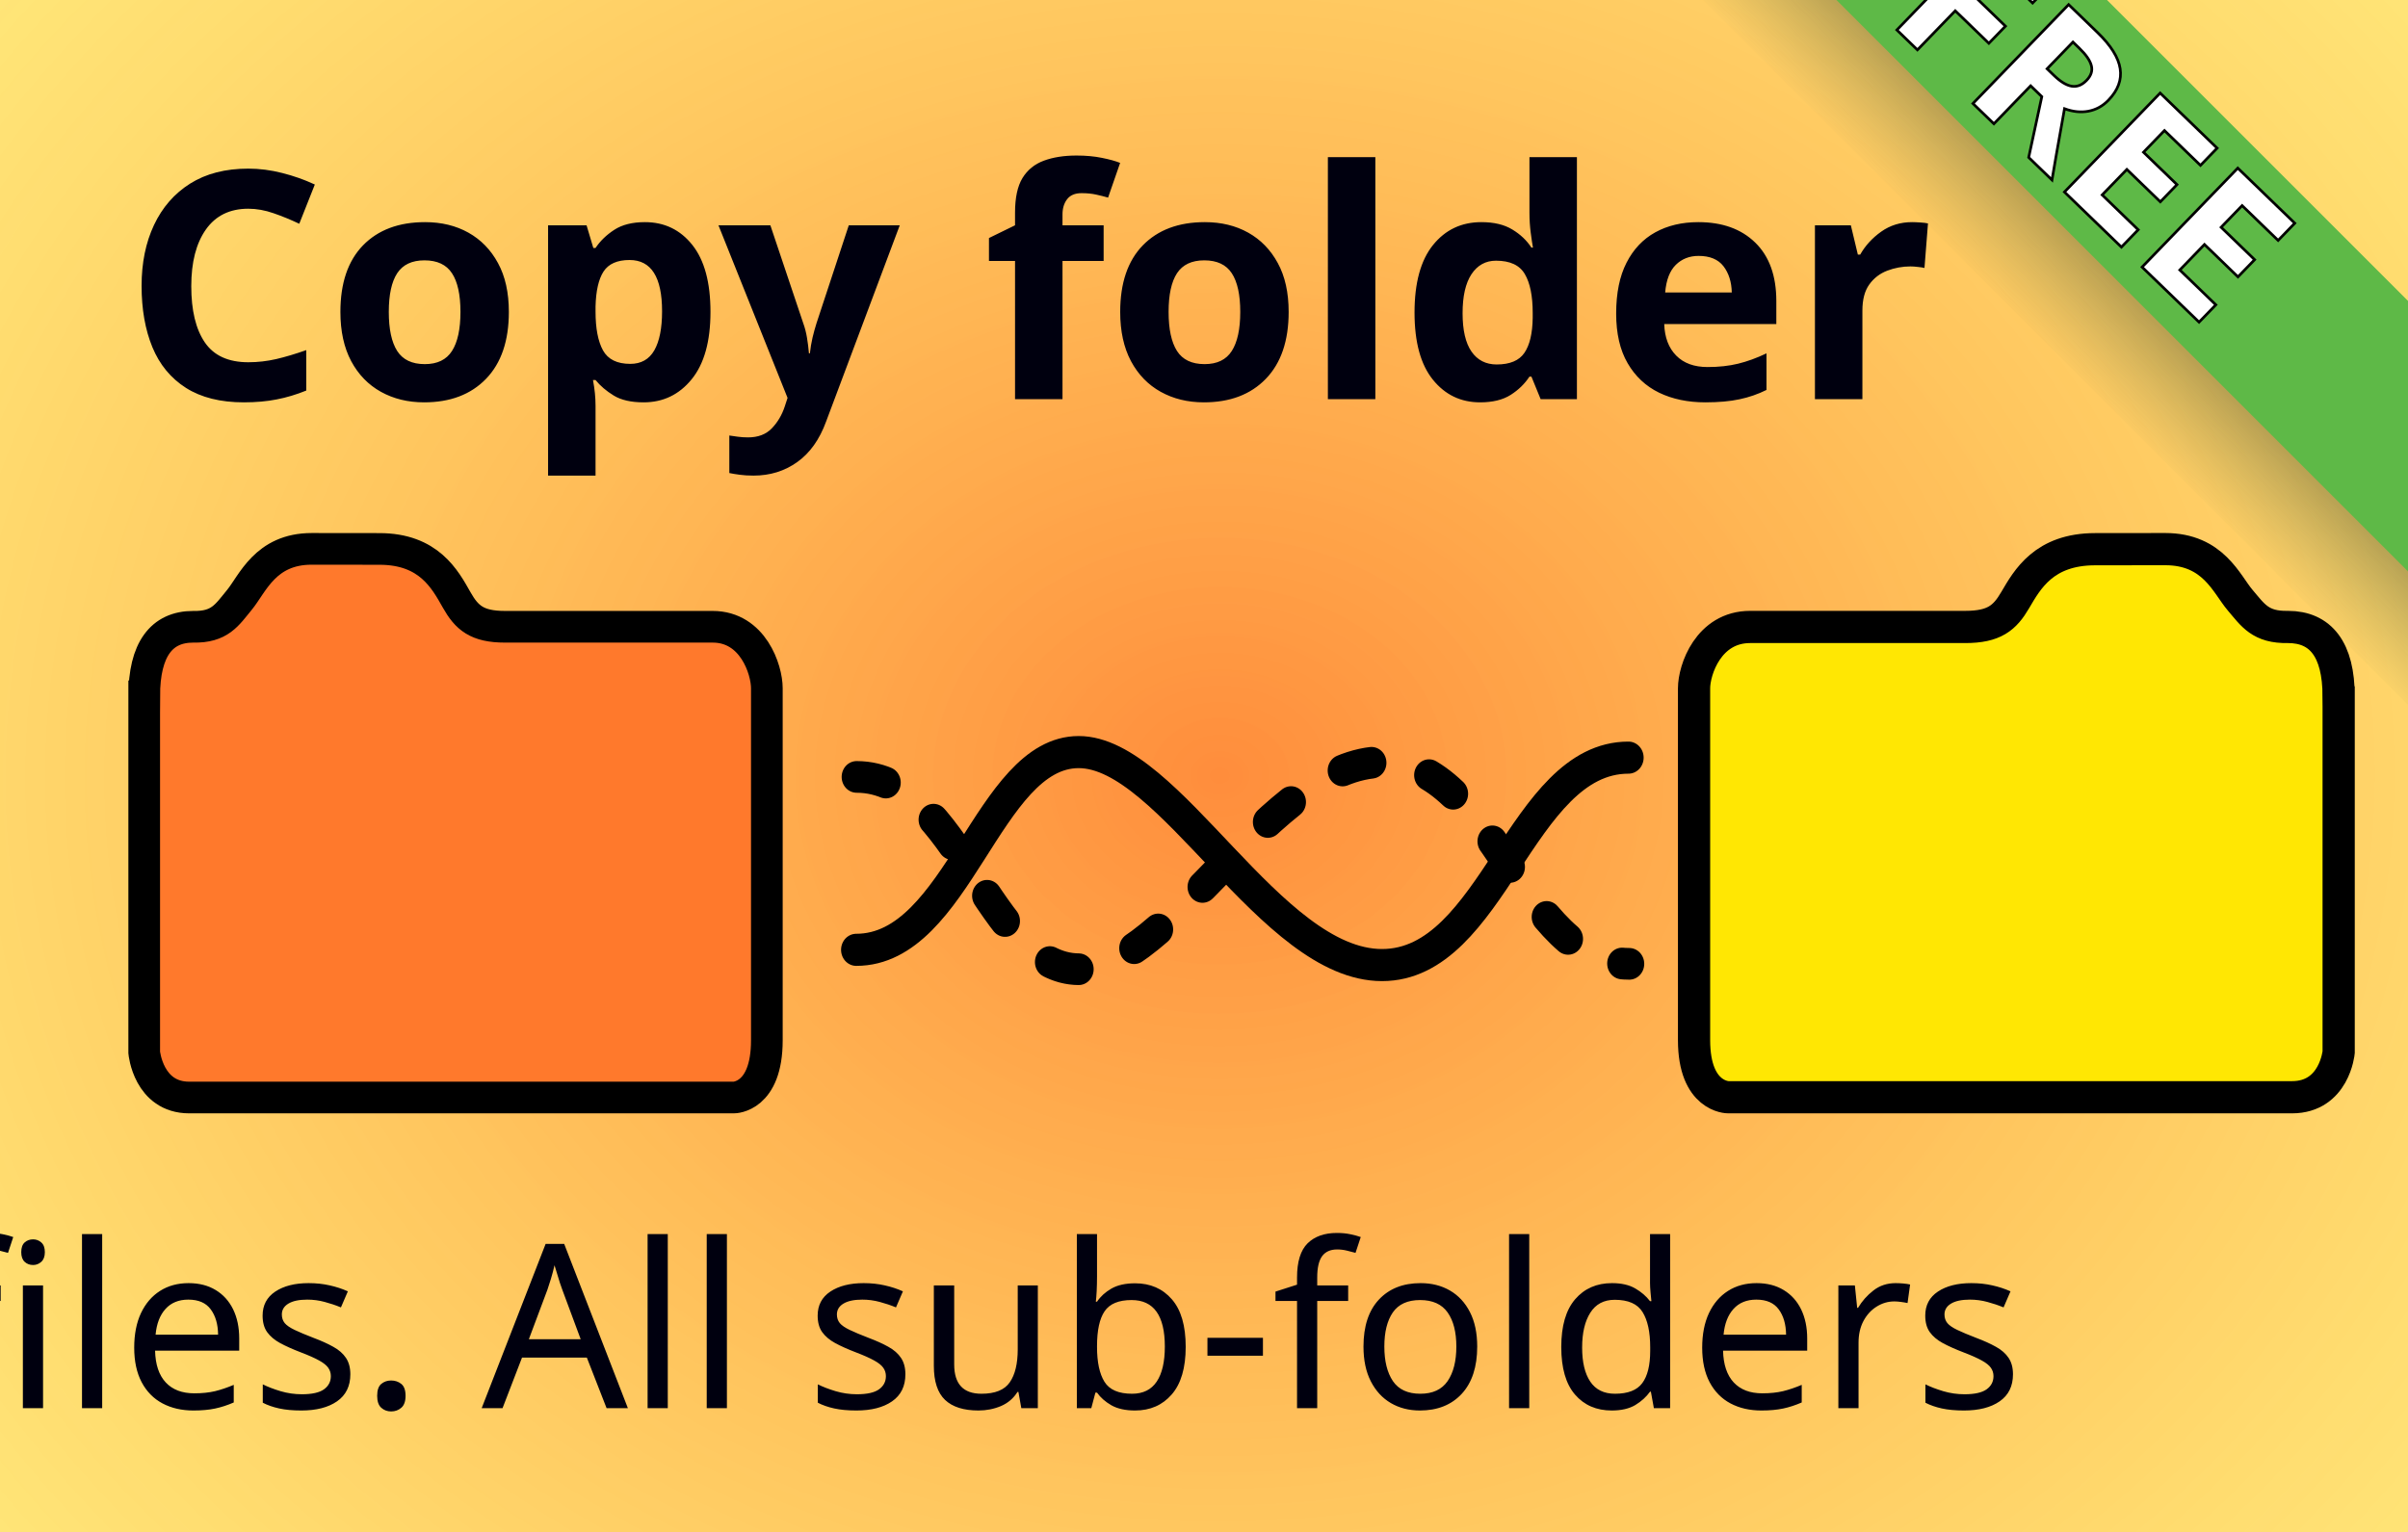
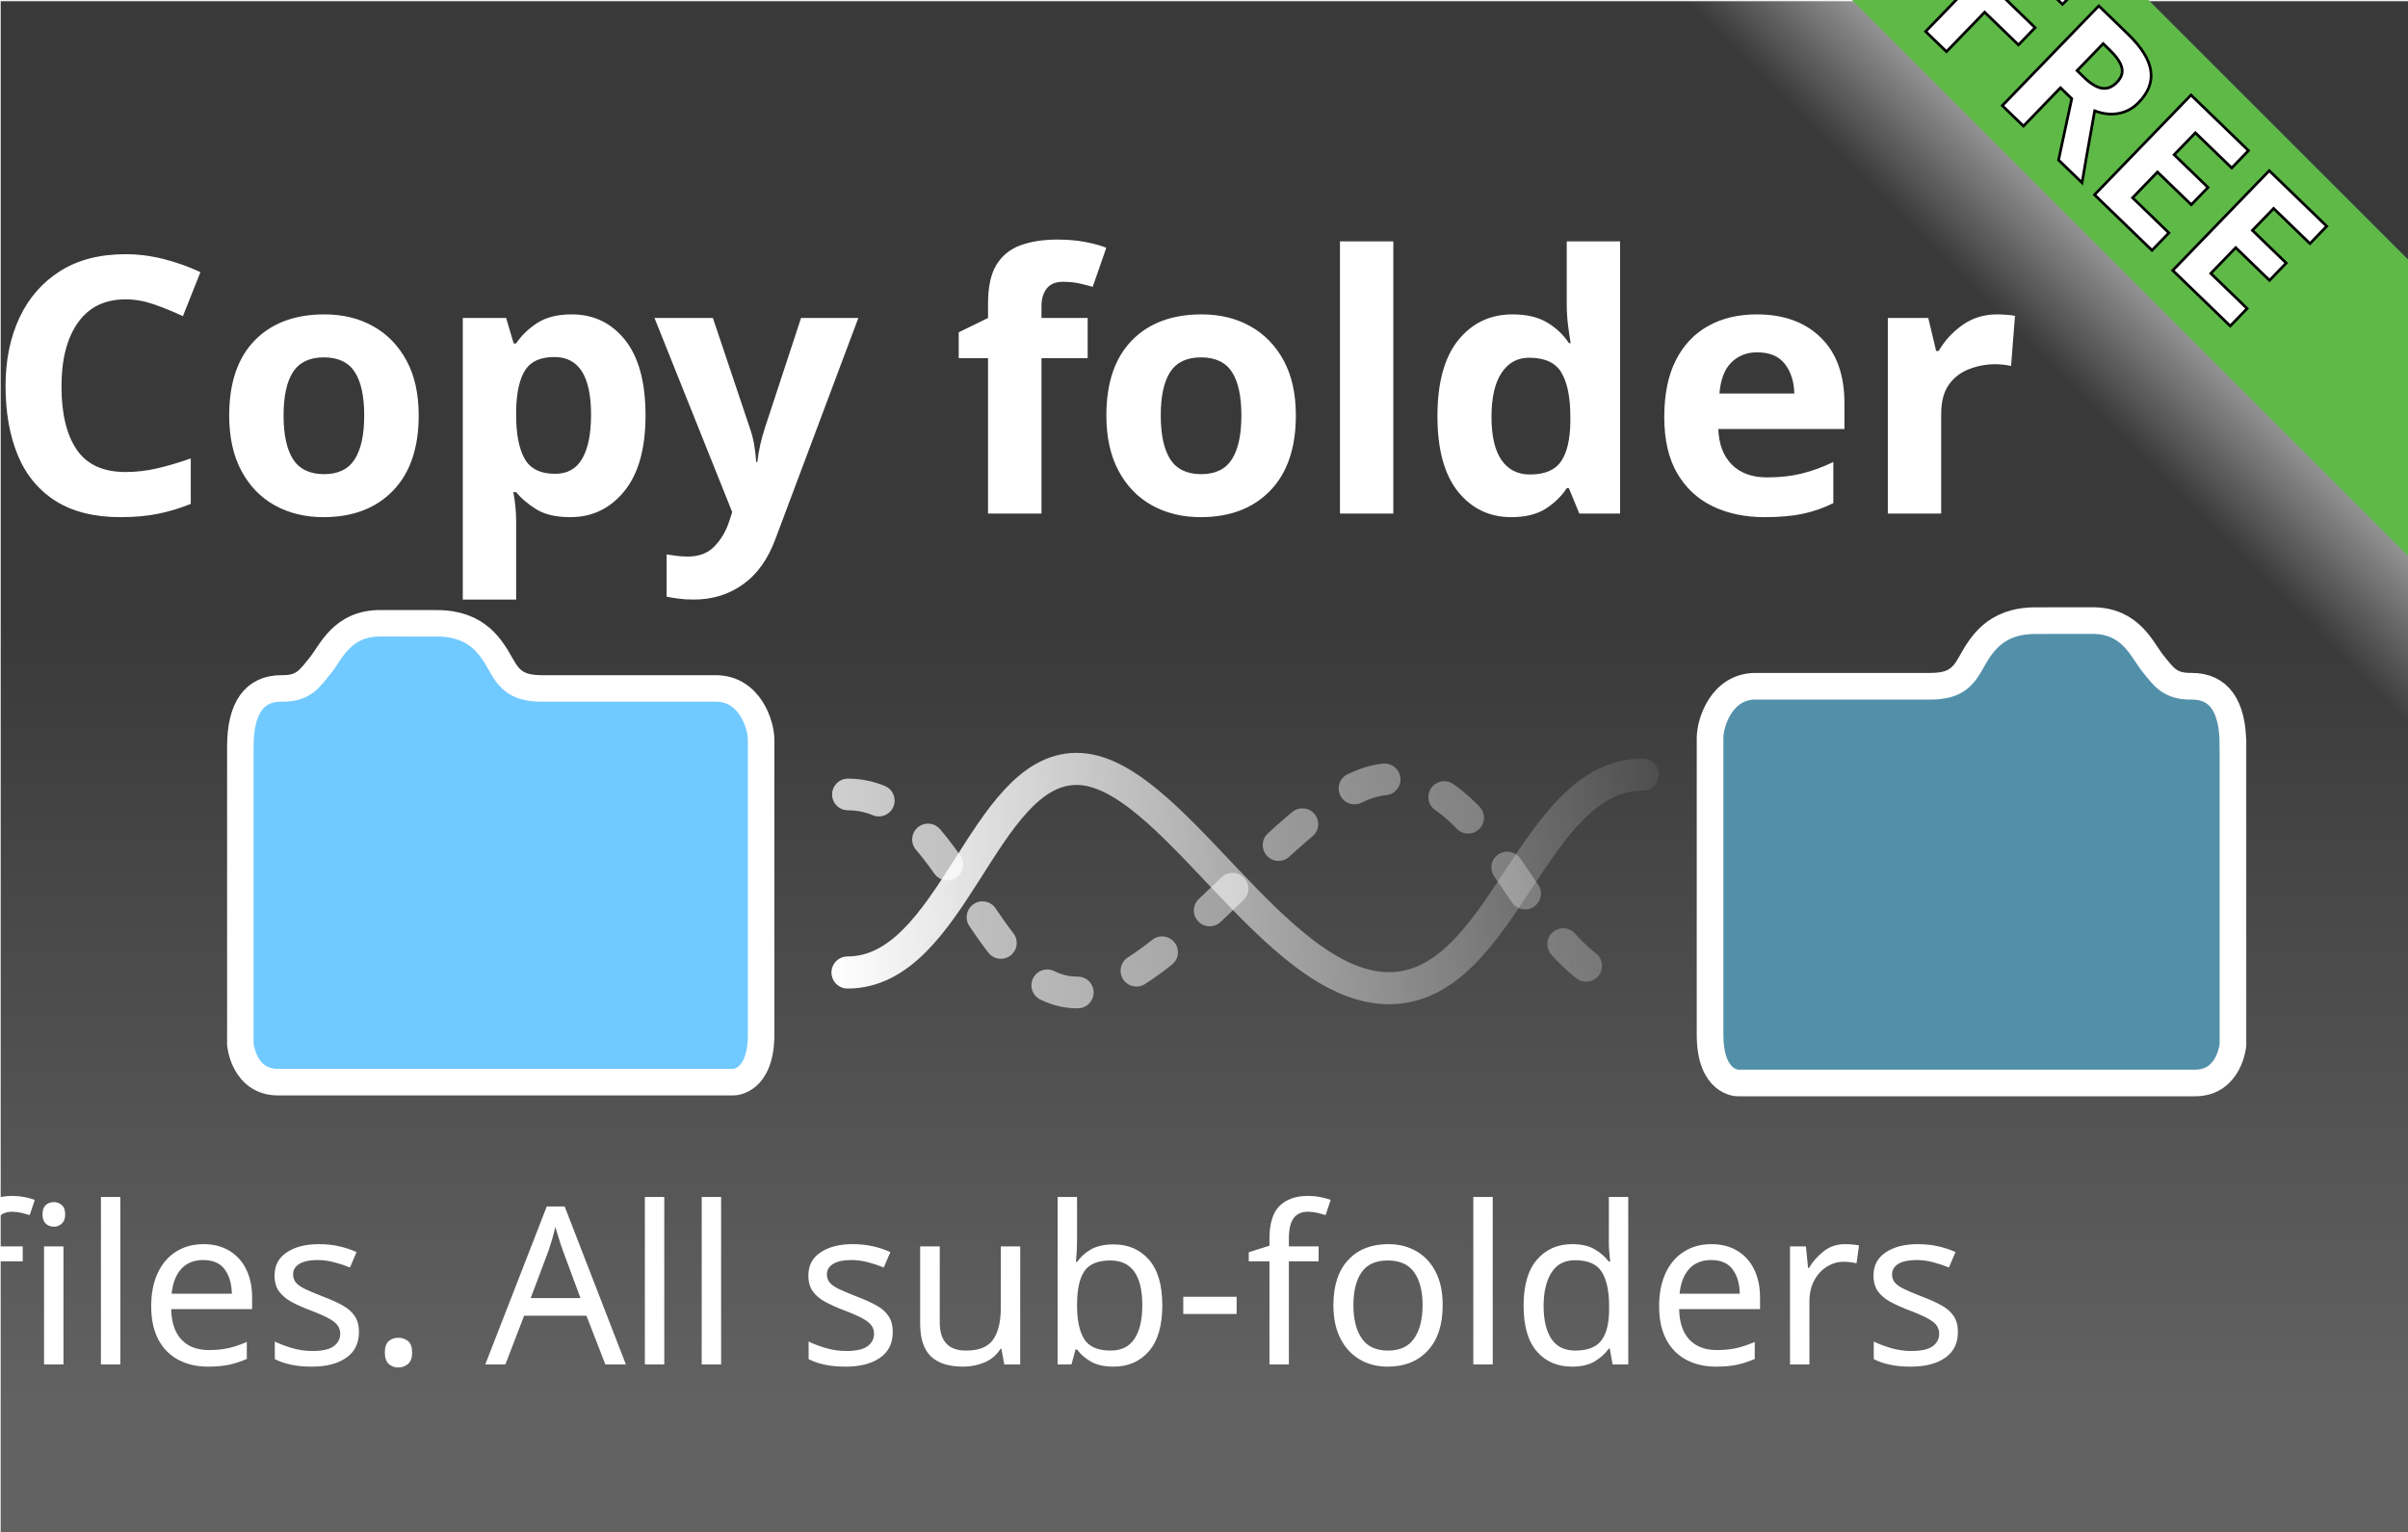
<svg xmlns="http://www.w3.org/2000/svg" xmlns:ns1="http://www.openswatchbook.org/uri/2009/osb" xmlns:xlink="http://www.w3.org/1999/xlink" width="440" height="280" id="svg3114" version="1.1">
  <defs id="defs3116">
    <linearGradient id="linearGradient6642" ns1:paint="gradient">
      <stop style="stop-color:#ff8d3c;stop-opacity:1" offset="0" id="stop6644" />
      <stop style="stop-color:#fff33c;stop-opacity:0.595;" offset="1" id="stop6646" />
    </linearGradient>
    <marker orient="auto" refY="0" refX="0" id="Arrow1Send" style="overflow:visible">
      <path id="path4070" d="M 0,0 5,-5 -12.5,0 5,5 0,0 z" style="fill-rule:evenodd;stroke:#000000;stroke-width:1pt" transform="matrix(-0.2,0,0,-0.2,-1.2,0)" />
    </marker>
    <marker orient="auto" refY="0" refX="0" id="TriangleOutS" style="overflow:visible">
      <path id="path4203" d="m 5.77,0 -8.65,5 0,-10 8.65,5 z" style="fill-rule:evenodd;stroke:#000000;stroke-width:1pt" transform="scale(0.2,0.2)" />
    </marker>
    <marker orient="auto" refY="0" refX="0" id="Arrow2Lend" style="overflow:visible">
      <path id="path4076" style="fill-rule:evenodd;stroke-width:0.625;stroke-linejoin:round" d="M 8.719,4.034 -2.207,0.016 8.719,-4.002 c -1.745,2.372 -1.735,5.617 -6e-7,8.035 z" transform="matrix(-1.1,0,0,-1.1,-1.1,0)" />
    </marker>
    <marker style="overflow:visible" id="InfiniteLineEnd" refX="0" refY="0" orient="auto">
      <g id="g4290" style="fill:#000000">
        <circle id="circle4292" r="0.8" cy="0" cx="3" />
        <circle id="circle4294" r="0.8" cy="0" cx="6.5" />
        <circle id="circle4296" r="0.8" cy="0" cx="10" />
      </g>
    </marker>
    <marker orient="auto" refY="0" refX="0" id="Arrow2Mend" style="overflow:visible">
      <path id="path4082" style="fill-rule:evenodd;stroke-width:0.625;stroke-linejoin:round" d="M 8.719,4.034 -2.207,0.016 8.719,-4.002 c -1.745,2.372 -1.735,5.617 -6e-7,8.035 z" transform="scale(-0.6,-0.6)" />
    </marker>
    <marker orient="auto" refY="0" refX="0" id="TriangleOutM" style="overflow:visible">
      <path id="path4200" d="m 5.77,0 -8.65,5 0,-10 8.65,5 z" style="fill-rule:evenodd;stroke:#000000;stroke-width:1pt" transform="scale(0.4,0.4)" />
    </marker>
    <marker orient="auto" refY="0" refX="0" id="Arrow1Lend" style="overflow:visible">
      <path id="path4058" d="M 0,0 5,-5 -12.5,0 5,5 0,0 z" style="fill-rule:evenodd;stroke:#000000;stroke-width:1pt" transform="matrix(-0.8,0,0,-0.8,-10,0)" />
    </marker>
    <linearGradient id="linearGradient4022">
      <stop style="stop-color:#000000;stop-opacity:1" offset="0" id="stop4024" />
      <stop style="stop-color:#5e7447;stop-opacity:0" offset="1" id="stop4026" />
    </linearGradient>
    <linearGradient xlink:href="#linearGradient4022" id="linearGradient4028" x1="6.274" y1="-614.173" x2="5.848" y2="-509.117" gradientUnits="userSpaceOnUse" gradientTransform="matrix(0.4893982,0,0,0.4893982,598.039,313.2824)" />
    <radialGradient xlink:href="#linearGradient6642" id="radialGradient6663" cx="543.377" cy="401.406" fx="543.377" fy="401.406" r="1214.805" gradientTransform="matrix(0.3067095,-0.00174541,0.00141206,0.2547017,55.65535,440.5039)" gradientUnits="userSpaceOnUse" />
+     <linearGradient xlink:href="#linearGradient6642-6" id="linearGradient3853" x1="487.808" y1="273.357" x2="487.808" y2="622.861" gradientUnits="userSpaceOnUse" />
+     <linearGradient id="linearGradient6642-6" ns1:paint="gradient">
+       <stop style="stop-color:#393939;stop-opacity:1" offset="0" id="stop6644-0" />
+       <stop style="stop-color:#626262;stop-opacity:1" offset="1" id="stop6646-6" />
+     </linearGradient>
+     <linearGradient gradientTransform="matrix(0.4785178,0,0,0.4118994,0.1507118,400.2534)" y2="622.861" x2="487.808" y1="273.357" x1="487.808" gradientUnits="userSpaceOnUse" id="linearGradient4383" xlink:href="#linearGradient6642-6" />
+     <linearGradient xlink:href="#linearGradient3867" id="linearGradient3873" x1="321.932" y1="373.004" x2="746.206" y2="371.575" gradientUnits="userSpaceOnUse" />
+     <linearGradient id="linearGradient3867">
+       <stop style="stop-color:#cfcfcf;stop-opacity:1;" offset="0" id="stop3869" />
+       <stop style="stop-color:#cfcfcf;stop-opacity:0;" offset="1" id="stop3871" />
+     </linearGradient>
+     <linearGradient gradientTransform="translate(-321.7094,-324.7654)" xlink:href="#linearGradient3859" id="linearGradient3865" x1="321.709" y1="370.357" x2="643.131" y2="373.214" gradientUnits="userSpaceOnUse" />
+     <linearGradient id="linearGradient3859">
+       <stop style="stop-color:#ffffff;stop-opacity:1;" offset="0" id="stop3861" />
+       <stop style="stop-color:#ffffff;stop-opacity:0;" offset="1" id="stop3863" />
+     </linearGradient>
+     <linearGradient gradientTransform="matrix(0.6620519,0,0,0.6620519,-127.7283,299.4597)" y2="371.575" x2="746.206" y1="373.004" x1="321.932" gradientUnits="userSpaceOnUse" id="linearGradient4553" xlink:href="#linearGradient3867" />
+     <linearGradient xlink:href="#linearGradient3859" id="linearGradient4582" gradientUnits="userSpaceOnUse" gradientTransform="matrix(0.6620519,0,0,0.6620519,-127.7283,299.4597)" x1="321.709" y1="370.357" x2="643.131" y2="373.214" />
+     <linearGradient xlink:href="#linearGradient3867" id="linearGradient4588" gradientUnits="userSpaceOnUse" gradientTransform="matrix(0.6620519,0,0,0.6620519,-127.7283,299.4597)" x1="321.932" y1="373.004" x2="746.206" y2="371.575" />
+     <linearGradient xlink:href="#linearGradient3859" id="linearGradient4590" gradientUnits="userSpaceOnUse" gradientTransform="matrix(0.6620519,0,0,0.6620519,-127.7283,299.4597)" x1="321.709" y1="370.357" x2="643.131" y2="373.214" />
+     <linearGradient xlink:href="#linearGradient4022-3" id="linearGradient4028-5" x1="6.274" y1="-592.608" x2="6.274" y2="-517.067" gradientUnits="userSpaceOnUse" gradientTransform="matrix(1.387131,0,0,1.387131,645.61,286.9591)" />
+     <linearGradient id="linearGradient4022-3">
+       <stop style="stop-color:#ffffff;stop-opacity:1;" offset="0" id="stop4024-1" />
+       <stop style="stop-color:#ffffff;stop-opacity:0;" offset="1" id="stop4026-7" />
+     </linearGradient>
+     <linearGradient y2="-517.067" x2="6.274" y1="-592.608" x1="6.274" gradientTransform="matrix(0.6329411,0,0,0.6329411,602.2263,392.3695)" gradientUnits="userSpaceOnUse" id="linearGradient4607" xlink:href="#linearGradient4022-3" />
  </defs>
-   <g id="layer9" style="display:inline" transform="translate(0,-400)">
-     <rect style="fill:#ffffff;fill-opacity:1;stroke:none" id="rect6655" width="450.433" height="287.627" x="-5.511" y="398.823" />
+   <g id="layer9" style="display:none" transform="translate(0,-400)">
+     <rect style="fill:#ffffff;fill-opacity:1;stroke:none;display:inline" id="rect6655" width="487.496" height="358.571" x="-25.117" y="369.751" />
  </g>
  <g id="layer8" style="display:inline" transform="translate(0,-400)">
-     <rect style="fill:url(#radialGradient6663);fill-opacity:1;stroke:none" id="rect6640" width="448.907" height="292.867" x="-1.572" y="395.361" />
+     <rect style="fill:url(#linearGradient4383);fill-opacity:1;fill-rule:nonzero;stroke:none;display:inline" id="rect6640" width="440.323" height="280.156" x="0.137" y="400.229" />
  </g>
  <g id="layer1" transform="translate(0,-772.3622)">
-     <path style="fill:#ff792c;fill-opacity:1;fill-rule:evenodd;stroke:#000000;stroke-width:5.787;stroke-linecap:butt;stroke-linejoin:miter;stroke-miterlimit:4;stroke-opacity:1;stroke-dasharray:none;display:inline" d="m 26.351,899.624 0,65.11 c 0,0 0.748,8.23 8.23,8.23 l 99.509,0 c 0,0 6.032,0.054 6.032,-10.448 l 0,-64.371 c 0,-3.375 -2.533,-11.223 -9.897,-11.223 l -37.951,0 c -5.135,0 -6.996,-1.666 -8.825,-4.9 -2.147,-3.796 -5.087,-9.316 -14.111,-9.326 l -12.386,-0.014 c -8.495,0 -10.8,6.403 -13.218,9.34 -2.26,2.746 -3.557,5.004 -8.433,4.901 -5.763,0 -8.949,4.1 -8.949,12.701 z" id="path4198" />
+     <path style="fill:#71caff;fill-opacity:1;fill-rule:evenodd;stroke:#ffffff;stroke-width:4.841;stroke-linecap:butt;stroke-linejoin:miter;stroke-miterlimit:4;stroke-opacity:1;stroke-dasharray:none;display:inline" d="m 43.917,908.815 0,54.459 c 0,0 0.626,6.884 6.884,6.884 l 83.231,0 c 0,0 5.045,0.045 5.045,-8.739 l 0,-53.841 c 0,-2.823 -2.119,-9.387 -8.278,-9.387 l -31.743,0 c -4.295,0 -5.851,-1.393 -7.381,-4.099 -1.796,-3.175 -4.255,-7.792 -11.803,-7.801 l -10.36,-0.012 c -7.105,0 -9.033,5.355 -11.056,7.812 -1.89,2.296 -2.975,4.185 -7.054,4.099 -4.82,0 -7.485,3.429 -7.485,10.623 z" id="path4198" />
  </g>
  <g id="layer2" transform="translate(0,-400)">
-     <path style="fill:#ffe703;fill-opacity:1;fill-rule:evenodd;stroke:#000000;stroke-width:5.886;stroke-linecap:butt;stroke-linejoin:miter;stroke-miterlimit:4;stroke-opacity:1;stroke-dasharray:none;display:inline" d="m 427.33,527.284 0,65.046 c 0,0 -0.775,8.222 -8.52,8.222 l -103.02,0 c 0,0 -6.245,0.054 -6.245,-10.437 l 0,-64.308 c 0,-3.371 2.622,-11.212 10.246,-11.212 l 39.29,0 c 5.316,0 7.243,-1.664 9.136,-4.896 2.223,-3.792 5.266,-9.307 14.609,-9.317 l 12.823,-0.014 c 8.794,0 11.181,6.397 13.684,9.331 2.34,2.743 3.683,4.999 8.731,4.896 5.966,0 9.265,4.096 9.265,12.688 z" id="path4198-3" />
+     <path style="fill:#5290aa;fill-opacity:1;fill-rule:evenodd;stroke:#ffffff;stroke-width:4.869;stroke-linecap:butt;stroke-linejoin:miter;stroke-miterlimit:4;stroke-opacity:1;stroke-dasharray:none;display:inline" d="m 408.012,536.134 0,54.872 c 0,0 -0.628,6.936 -6.911,6.936 l -83.565,0 c 0,0 -5.065,0.046 -5.065,-8.805 l 0,-54.249 c 0,-2.844 2.127,-9.458 8.311,-9.458 l 31.87,0 c 4.312,0 5.875,-1.404 7.411,-4.13 1.803,-3.199 4.272,-7.851 11.85,-7.86 l 10.401,-0.012 c 7.134,0 9.07,5.396 11.1,7.871 1.898,2.314 2.987,4.217 7.082,4.13 4.84,0 7.515,3.455 7.515,10.704 z" id="path4198-3" />
  </g>
-   <g id="layer3" transform="translate(0,-400)">
-     <text xml:space="preserve" style="font-size:58.206px;font-style:normal;font-variant:normal;font-weight:normal;font-stretch:normal;text-align:center;text-anchor:middle;fill:#00000f;fill-opacity:1;stroke:none;font-family:Times New Roman;-inkscape-font-specification:Times New Roman" x="224.384" y="472.959" id="text3166">
-       <tspan id="tspan3168" x="224.384" y="472.959" style="font-style:normal;font-variant:normal;font-weight:bold;font-stretch:normal;font-family:Source Sans Pro;-inkscape-font-specification:Source Sans Pro Bold">Copy folder</tspan>
+   <g id="layer3" transform="translate(0,-400)" style="display:inline">
+     <text xml:space="preserve" style="font-size:65.475px;font-style:normal;font-variant:normal;font-weight:normal;font-stretch:normal;text-align:center;text-anchor:middle;fill:#00000f;fill-opacity:1;stroke:none;display:inline;font-family:Times New Roman;-inkscape-font-specification:Times New Roman" x="224.318" y="493.867" id="text3166">
+       <tspan id="tspan3168" x="224.318" y="493.867" style="font-style:normal;font-variant:normal;font-weight:bold;font-stretch:normal;fill:#ffffff;fill-opacity:1;font-family:Source Sans Pro;-inkscape-font-specification:Source Sans Pro Bold">Copy folder</tspan>
    </text>
-     <text xml:space="preserve" style="font-size:123.361px;font-style:normal;font-variant:normal;font-weight:normal;font-stretch:normal;text-align:center;text-anchor:middle;fill:#00000f;fill-opacity:1;stroke:none;font-family:Times New Roman;-inkscape-font-specification:Times New Roman" x="225.437" y="657.384" id="text3170">
-       <tspan id="tspan3172" x="225.437" y="657.384" style="font-size:41.875px;font-style:normal;font-variant:normal;font-weight:normal;font-stretch:normal;font-family:Source Sans Pro;-inkscape-font-specification:Source Sans Pro">All files. All sub-folders</tspan>
+     <text xml:space="preserve" style="font-size:118.638px;font-style:normal;font-variant:normal;font-weight:normal;font-stretch:normal;text-align:center;text-anchor:middle;fill:#00000f;fill-opacity:1;stroke:none;display:inline;font-family:Times New Roman;-inkscape-font-specification:Times New Roman" x="220.835" y="649.385" id="text3170">
+       <tspan id="tspan3172" x="220.835" y="649.385" style="font-size:40.271px;font-style:normal;font-variant:normal;font-weight:normal;font-stretch:normal;fill:#ffffff;fill-opacity:1;font-family:Source Sans Pro;-inkscape-font-specification:Source Sans Pro">All files. All sub-folders</tspan>
    </text>
  </g>
-   <g id="layer4" transform="translate(0,-400)">
-     <g id="g6815" transform="matrix(0.461631,0,0,0.4893982,12.3491,382.6674)">
-       <path id="path4049-2-4" d="m 312.305,325.573 c 40.446,0 52.083,71.826 88.124,71.826 36.041,0 75.986,-77.362 120.111,-77.362 44.124,0 54.898,75.347 97.624,75.347" style="fill:none;stroke:#000000;stroke-width:11.824;stroke-linecap:round;stroke-linejoin:miter;stroke-miterlimit:0;stroke-opacity:1;stroke-dasharray:11.824, 23.647;stroke-dashoffset:0;marker-mid:none;marker-end:none" />
-       <path id="path4049-2-4-7" d="m 312.152,390.151 c 40.424,0 52.055,-73.851 88.077,-73.851 36.021,0 75.946,79.543 120.047,79.543 44.101,0 54.868,-77.47 97.572,-77.47" style="fill:none;stroke:#000000;stroke-width:11.986;stroke-linecap:round;stroke-linejoin:miter;stroke-miterlimit:0;stroke-opacity:1;stroke-dasharray:none;stroke-dashoffset:0;marker-mid:none;marker-end:none" />
+   <g id="layer4" transform="translate(0,-400)" style="display:inline">
+     <g id="g4584" transform="matrix(0.7611275,0,0,0.7611275,87.03634,146.025)">
+       <path id="path4049-2-4" d="m 89.209,524.464 c 25.258,0 32.525,47.553 55.032,47.553 22.507,0 53.886,-51.218 75.008,-51.218 21.122,0 30.006,29.311 45.021,42.996 4.573,4.168 9.715,6.887 15.944,6.887" style="fill:none;stroke:url(#linearGradient4588);stroke-width:7.603;stroke-linecap:round;stroke-linejoin:miter;stroke-miterlimit:0;stroke-opacity:1;stroke-dasharray:7.603, 15.205;stroke-dashoffset:0;marker-mid:none;marker-end:none" />
+       <path id="path4049-2-4-7" d="m 89.113,567.218 c 25.245,0 32.508,-48.893 55.003,-48.893 22.495,0 47.428,52.661 74.968,52.661 27.541,0 34.265,-51.289 60.933,-51.289" style="fill:none;stroke:url(#linearGradient4590);stroke-width:7.707;stroke-linecap:round;stroke-linejoin:miter;stroke-miterlimit:0;stroke-opacity:1;stroke-dasharray:none;stroke-dashoffset:0;marker-mid:none;marker-end:none" />
    </g>
  </g>
-   <g id="layer7" transform="translate(0,-400)">
-     <rect style="fill:url(#linearGradient4028);fill-opacity:1;stroke:none" id="rect3221-5" width="215.335" height="34.957" x="485.428" y="27.857" transform="matrix(0.7071068,0.7071068,-0.7071068,0.7071068,0,0)" />
+   <g id="layer7" transform="translate(0,-400)" style="display:inline">
+     <rect style="fill:url(#linearGradient4607);fill-opacity:1;stroke:none;display:inline" id="rect3221-5" width="278.494" height="45.21" x="456.586" y="23.228" transform="matrix(0.7071068,0.7071068,-0.7071068,0.7071068,0,0)" />
  </g>
  <g id="layer5" transform="translate(0,-400)">
-     <rect style="fill:#5eb947;fill-opacity:1;stroke:none" id="rect3221" width="215.335" height="34.957" x="485.299" y="10.605" transform="matrix(0.7071068,0.7071068,-0.7071068,0.7071068,0,0)" />
+     <rect style="fill:#5eb947;fill-opacity:1;stroke:none;display:inline" id="rect3221" width="235.978" height="38.308" x="477.844" y="5.25" transform="matrix(0.7071068,0.7071068,-0.7071068,0.7071068,0,0)" />
  </g>
  <g id="layer6" transform="translate(0,-400)">
-     <text xml:space="preserve" style="font-size:35.237px;font-style:normal;font-variant:normal;font-weight:bold;font-stretch:normal;text-align:center;text-anchor:middle;fill:#5eb947;fill-opacity:1;stroke:#000000;stroke-width:0.489;stroke-opacity:1;font-family:Open Sans;-inkscape-font-specification:Open Sans Bold" x="591.774" y="50.532" id="text3993" transform="matrix(0.7188482,0.6951671,-0.6951671,0.7188482,0,0)">
-       <tspan id="tspan3995" x="591.774" y="50.532" style="fill:#ffffff;fill-opacity:1;stroke:#000000;stroke-width:0.489;stroke-opacity:1">FREE</tspan>
+     <text xml:space="preserve" style="font-size:35.51px;font-style:normal;font-variant:normal;font-weight:bold;font-stretch:normal;text-align:center;text-anchor:middle;fill:#5eb947;fill-opacity:1;stroke:#000000;stroke-width:0.493;stroke-opacity:1;font-family:Open Sans;-inkscape-font-specification:Open Sans Bold" x="596.231" y="47.076" id="text3993" transform="matrix(0.7188482,0.6951671,-0.6951671,0.7188482,0,0)">
+       <tspan id="tspan3995" x="596.231" y="47.076" style="fill:#ffffff;fill-opacity:1;stroke:#000000;stroke-width:0.493;stroke-opacity:1">FREE</tspan>
    </text>
  </g>
</svg>
